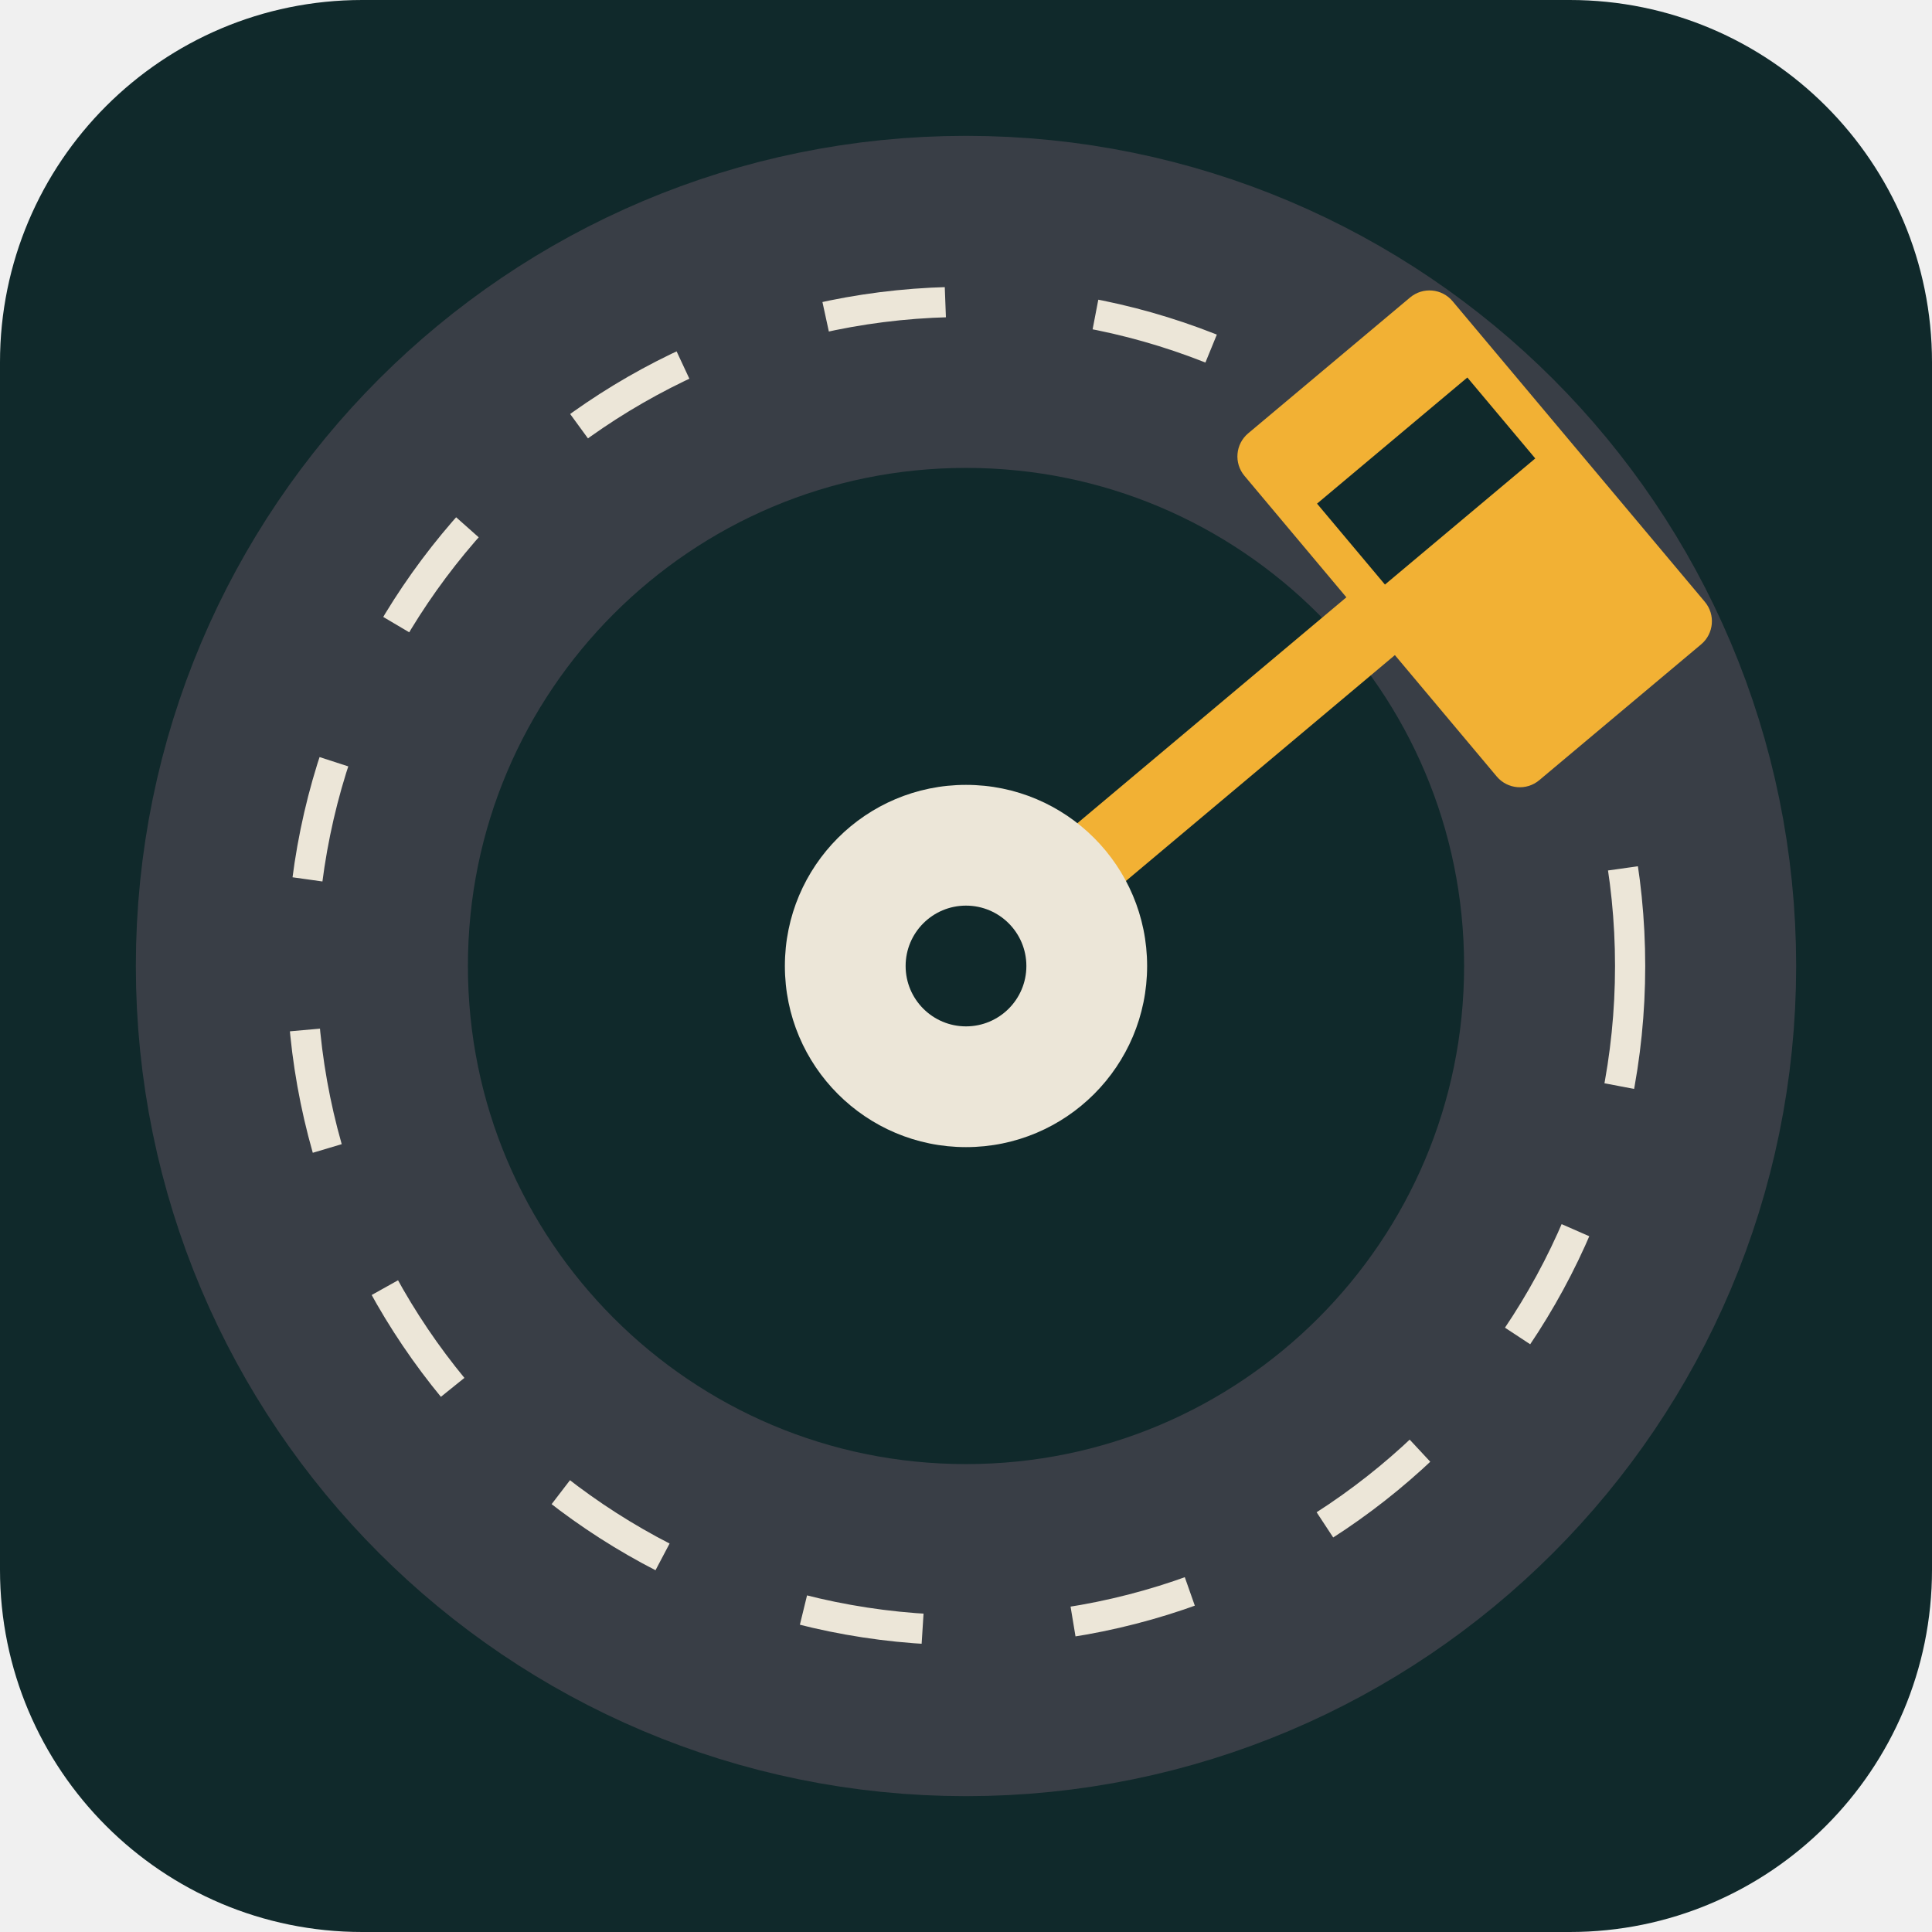
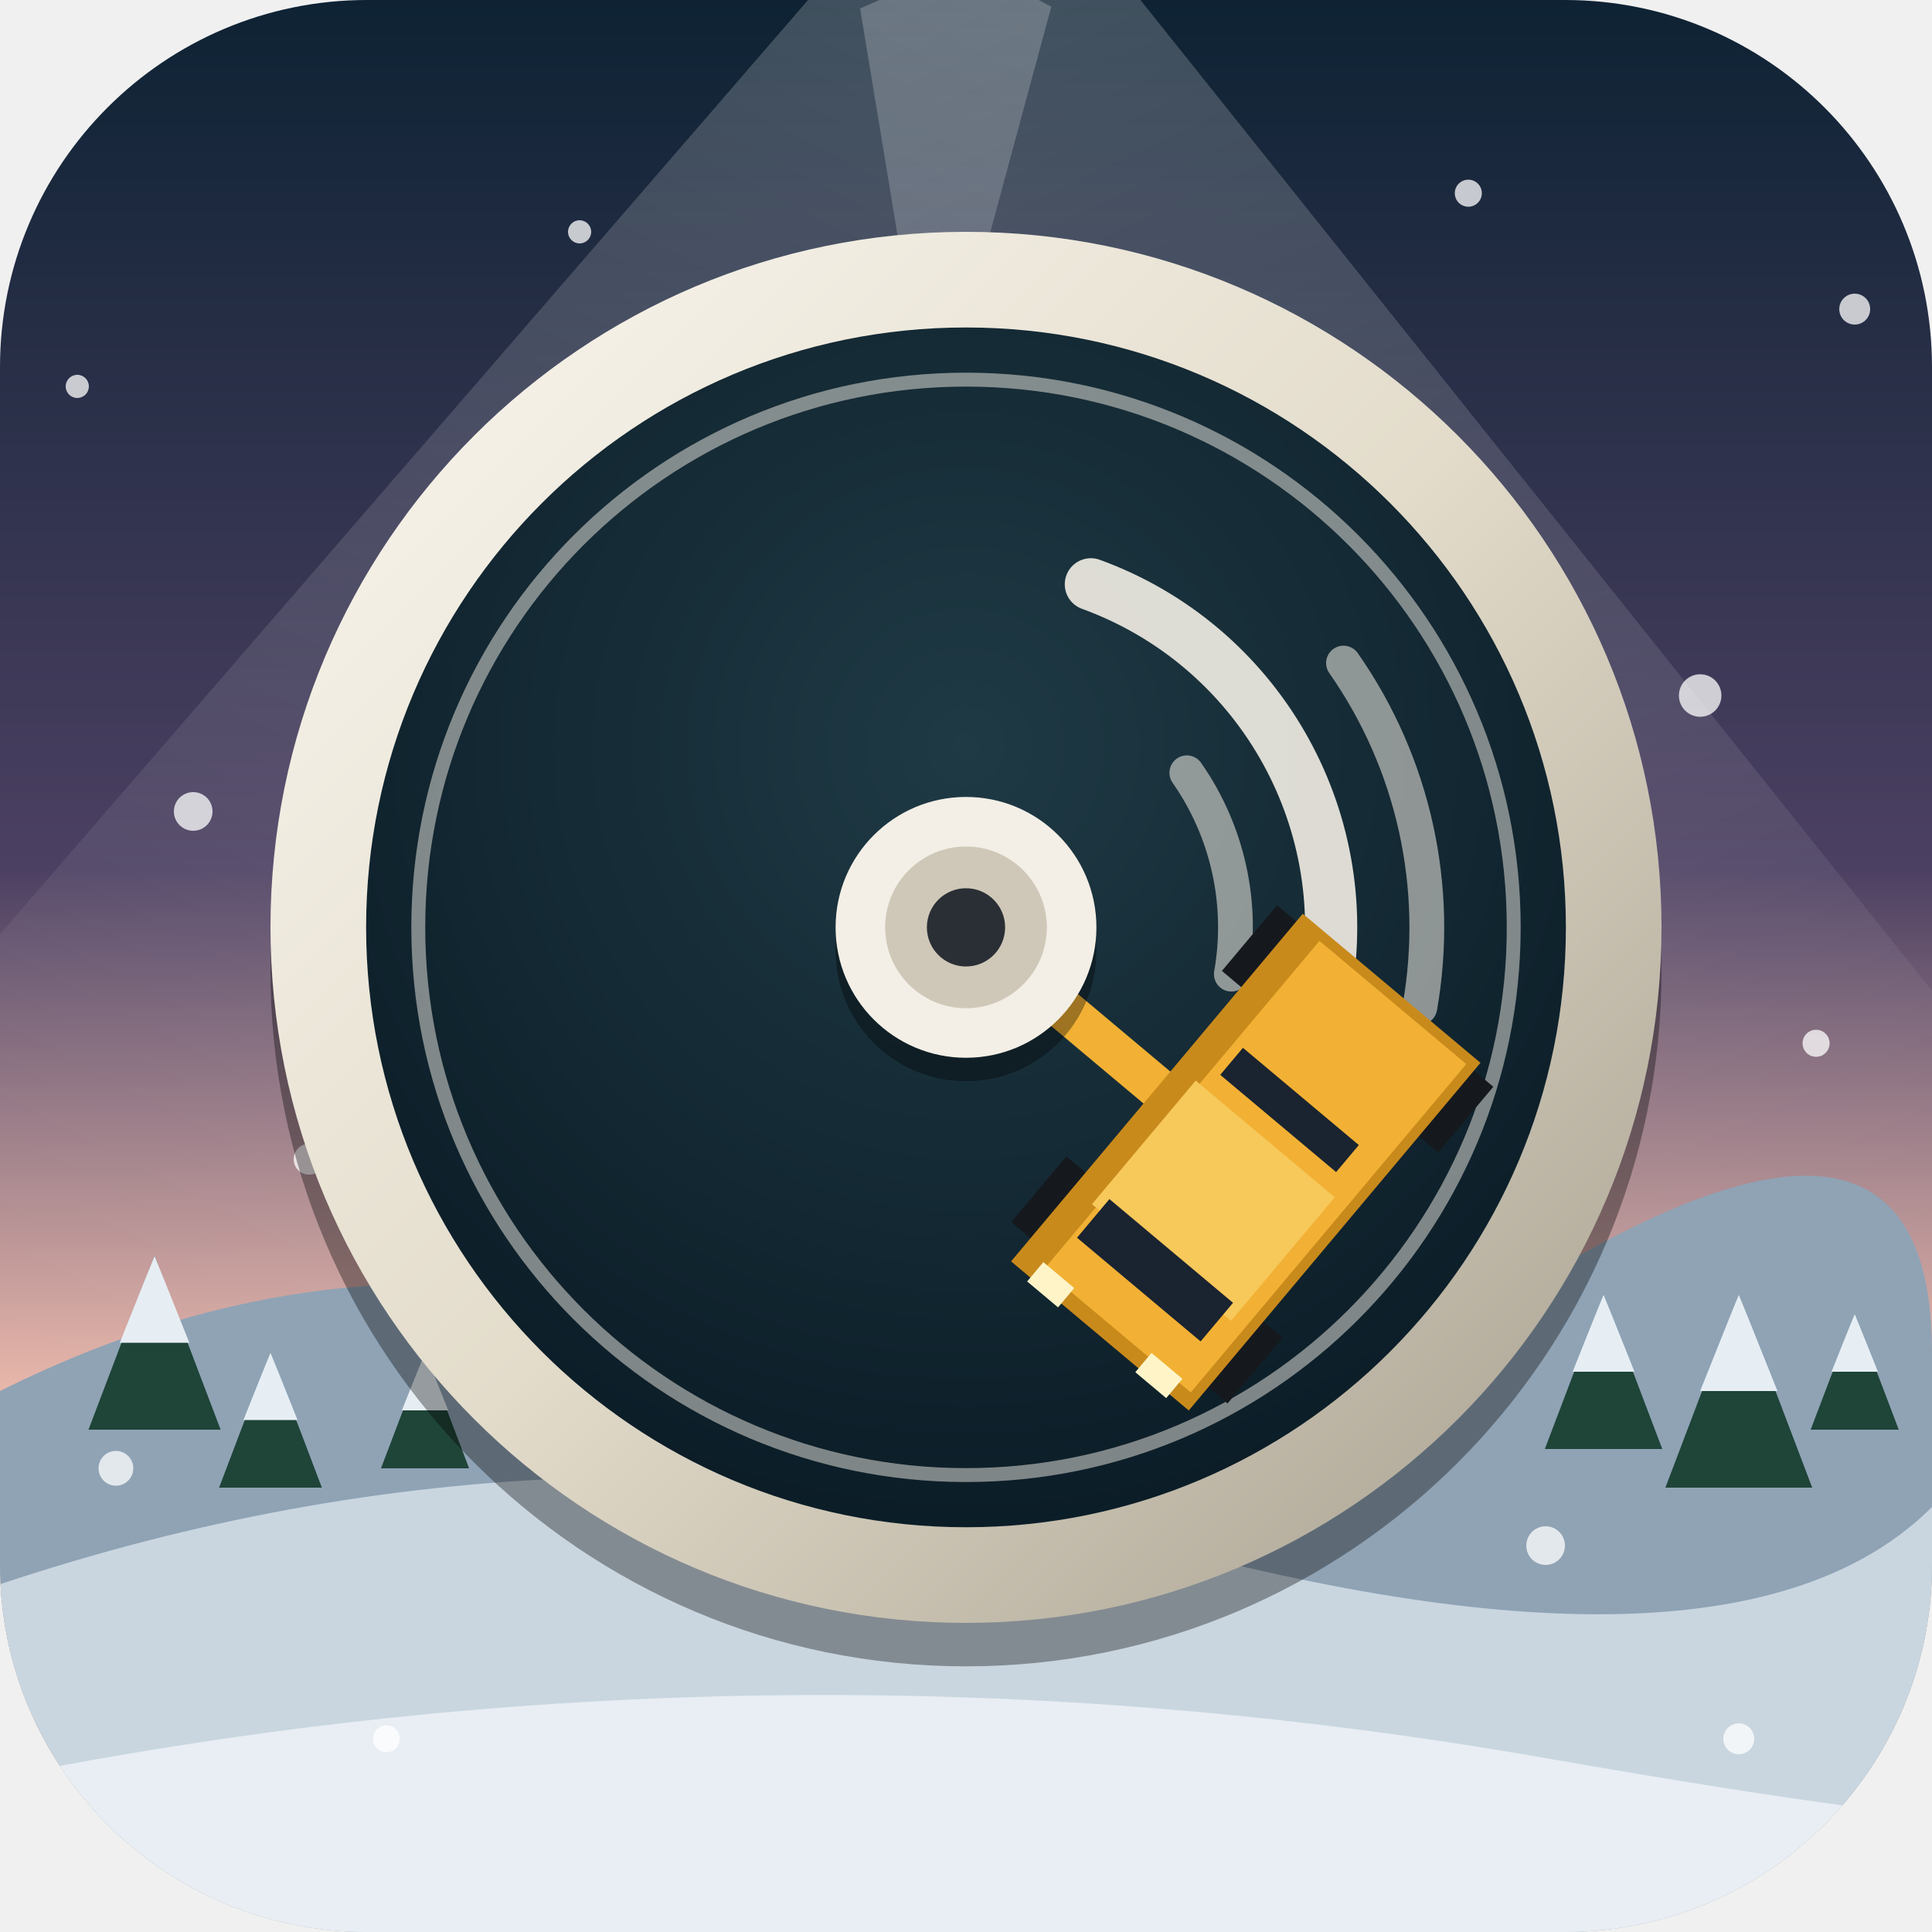
- <svg xmlns="http://www.w3.org/2000/svg" width="128" height="128" viewBox="0 0 128 128">
-   <rect width="128" height="128" rx="24" fill="#10292b" />
-   <circle cx="64" cy="64" r="44" fill="none" stroke="#393e46" stroke-width="22" />
-   <circle cx="64" cy="64" r="44" fill="none" stroke="#ece6d8" stroke-width="2" stroke-dasharray="8 10" />
-   <line x1="64" y1="64" x2="97.7" y2="35.7" stroke="#f2b134" stroke-width="5" stroke-linecap="round" />
-   <circle cx="64" cy="64" r="12" fill="#ece6d8" />
-   <circle cx="64" cy="64" r="4" fill="#10292b" />
-   <g transform="translate(97.7 35.7) rotate(50)">
-     <rect x="-15" y="-9" width="30" height="18" rx="2" fill="#f2b134" />
-     <rect x="-8.5" y="-6.5" width="7" height="13" fill="#10292b" />
+ <svg xmlns="http://www.w3.org/2000/svg" width="128" height="128" viewBox="-50 -50 100 100">
+   <defs>
+     <clipPath id="ic">
+       <rect x="-50" y="-50" width="100" height="100" rx="19" />
+     </clipPath>
+   </defs>
+   <g clip-path="url(#ic)">
+     <defs>
+       <linearGradient id="sk" x1="0" y1="0" x2="0" y2="1">
+         <stop offset="0" stop-color="#0d2233" />
+         <stop offset=".45" stop-color="#4c4062" />
+         <stop offset=".72" stop-color="#e9b7aa" />
+         <stop offset="1" stop-color="#f3d2b8" />
+       </linearGradient>
+       <linearGradient id="bm" x1="0" y1="0" x2="0" y2="1">
+         <stop offset="0" stop-color="#fff" stop-opacity=".22" />
+         <stop offset="1" stop-color="#fff" stop-opacity="0" />
+       </linearGradient>
+     </defs>
+     <rect x="-50" y="-50" width="100" height="100" fill="url(#sk)" />
+     <polygon points="-6,-52 6,-52 30,40 -30,40" fill="url(#bm)" transform="rotate(-24 0 -52)" />
+     <polygon points="-5,-52 5,-52 26,40 -26,40" fill="url(#bm)" transform="rotate(28 0 -52)" />
+     <path d="M -50 22 Q -30 12 -10 20 T 30 16 T 50 20 V 50 H -50 Z" fill="#8fa3b5" />
+     <polygon points="-45.42,24.0 -38.58,24.0 -42.0,15.0" fill="#1f4438" />
+     <polygon points="-43.8,19.5 -40.2,19.5 -42.0,15.0" fill="#e6eef4" />
+     <polygon points="-38.66,27.0 -33.34,27.0 -36.0,20.0" fill="#1f4438" />
+     <polygon points="-37.4,23.5 -34.6,23.5 -36.0,20.0" fill="#e6eef4" />
+     <polygon points="-30.28,26.0 -25.72,26.0 -28.0,20.0" fill="#1f4438" />
+     <polygon points="-29.2,23.0 -26.8,23.0 -28.0,20.0" fill="#e6eef4" />
+     <polygon points="29.96,25.0 36.04,25.0 33.0,17.0" fill="#1f4438" />
+     <polygon points="31.4,21.0 34.6,21.0 33.0,17.0" fill="#e6eef4" />
+     <polygon points="36.2,27.0 43.8,27.0 40.0,17.0" fill="#1f4438" />
+     <polygon points="38.0,22.0 42.0,22.0 40.0,17.0" fill="#e6eef4" />
+     <polygon points="43.72,24.0 48.28,24.0 46.0,18.0" fill="#1f4438" />
+     <polygon points="44.8,21.0 47.2,21.0 46.0,18.0" fill="#e6eef4" />
+     <path d="M -50 32 Q -20 22 10 30 T 50 28 V 50 H -50 Z" fill="#c9d6e0" />
+     <path d="M -50 42 Q -10 34 30 41 T 50 40 V 50 H -50 Z" fill="#e8eef3" />
+     <circle cx="-40" cy="-8" r="1" fill="#fff" fill-opacity=".75" />
+     <circle cx="-34" cy="10" r="0.8" fill="#fff" fill-opacity=".75" />
+     <circle cx="38" cy="-14" r="1.1" fill="#fff" fill-opacity=".75" />
+     <circle cx="44" cy="4" r="0.7" fill="#fff" fill-opacity=".75" />
+     <circle cx="-44" cy="26" r="0.9" fill="#fff" fill-opacity=".75" />
+     <circle cx="30" cy="30" r="1" fill="#fff" fill-opacity=".75" />
+     <circle cx="40" cy="40" r="0.8" fill="#fff" fill-opacity=".75" />
+     <circle cx="-30" cy="40" r="0.7" fill="#fff" fill-opacity=".75" />
+     <circle cx="-20" cy="-38" r="0.6" fill="#fff" fill-opacity=".75" />
+     <circle cx="26" cy="-40" r="0.7" fill="#fff" fill-opacity=".75" />
+     <circle cx="-46" cy="-30" r="0.6" fill="#fff" fill-opacity=".75" />
+     <circle cx="46" cy="-34" r="0.8" fill="#fff" fill-opacity=".75" />
+   </g>
+   <g transform="translate(0 -2) scale(.9)">
+     <defs>
+       <linearGradient id="fm" x1="0" y1="0" x2="1" y2="1">
+         <stop offset="0" stop-color="#fbf8f1" />
+         <stop offset=".5" stop-color="#e3dccb" />
+         <stop offset="1" stop-color="#a39c8c" />
+       </linearGradient>
+       <radialGradient id="fd" cx=".5" cy=".35" r=".75">
+         <stop offset="0" stop-color="#1f3a45" />
+         <stop offset="1" stop-color="#081822" />
+       </radialGradient>
+     </defs>
+     <circle cy="2.5" r="40.0" fill="#000" fill-opacity=".35" />
+     <circle r="40.0" fill="url(#fm)" />
+     <circle r="34.5" fill="url(#fd)" />
+     <circle r="31.5" fill="none" stroke="#f3efe6" stroke-opacity=".5" stroke-width=".8" />
+     <path d="M 12.70 -8.89 A 15.50 15.50 0 0 1 15.26 2.69" fill="none" stroke="#f3efe6" stroke-opacity="0.55" stroke-width="2.0" stroke-linecap="round" />
+     <path d="M 7.18 -19.73 A 21.00 21.00 0 0 1 20.68 3.65" fill="none" stroke="#f3efe6" stroke-opacity="0.9" stroke-width="3.0" stroke-linecap="round" />
+     <path d="M 21.71 -15.20 A 26.50 26.50 0 0 1 26.10 4.60" fill="none" stroke="#f3efe6" stroke-opacity="0.55" stroke-width="2.0" stroke-linecap="round" />
+     <line x1="0" y1="0" x2="16.09" y2="13.50" stroke="#f2b134" stroke-width="2.4" stroke-linecap="round" />
+     <circle cy="1.35" r="7.5" fill="#000" fill-opacity=".35" />
+     <circle r="7.5" fill="#f3efe6" />
+     <circle r="4.65" fill="#cfc8b8" />
+     <circle r="2.25" fill="#2a2f36" />
+     <g transform="translate(16.09 13.50) rotate(130.00) scale(1.45)">
+       <rect x="-8.6" y="-5.6" width="3.4" height="2.0" fill="#15191e" />
+       <rect x="4.4" y="-5.6" width="3.4" height="2.0" fill="#15191e" />
+       <rect x="-8.6" y="3.6" width="3.4" height="2.0" fill="#15191e" />
+       <rect x="4.4" y="3.6" width="3.4" height="2.0" fill="#15191e" />
+       <rect x="-9.0" y="-4.6" width="18.0" height="9.2" fill="#c98a1c" />
+       <rect x="-8.6" y="-4.2" width="17.0" height="7.6" fill="#f2b134" />
+       <rect x="-1.2" y="-3.6" width="6.4" height="7.2" fill="#f7c85a" />
+       <rect x="4.6" y="-3.2" width="2.0" height="6.4" fill="#1a2330" />
+       <rect x="-3.4" y="-3.0" width="1.4" height="6.0" fill="#1a2330" />
+       <rect x="8.2" y="-3.6" width="1.0" height="1.6" fill="#fff4c8" />
+       <rect x="8.2" y="2.0" width="1.0" height="1.6" fill="#fff4c8" />
+     </g>
  </g>
</svg>
